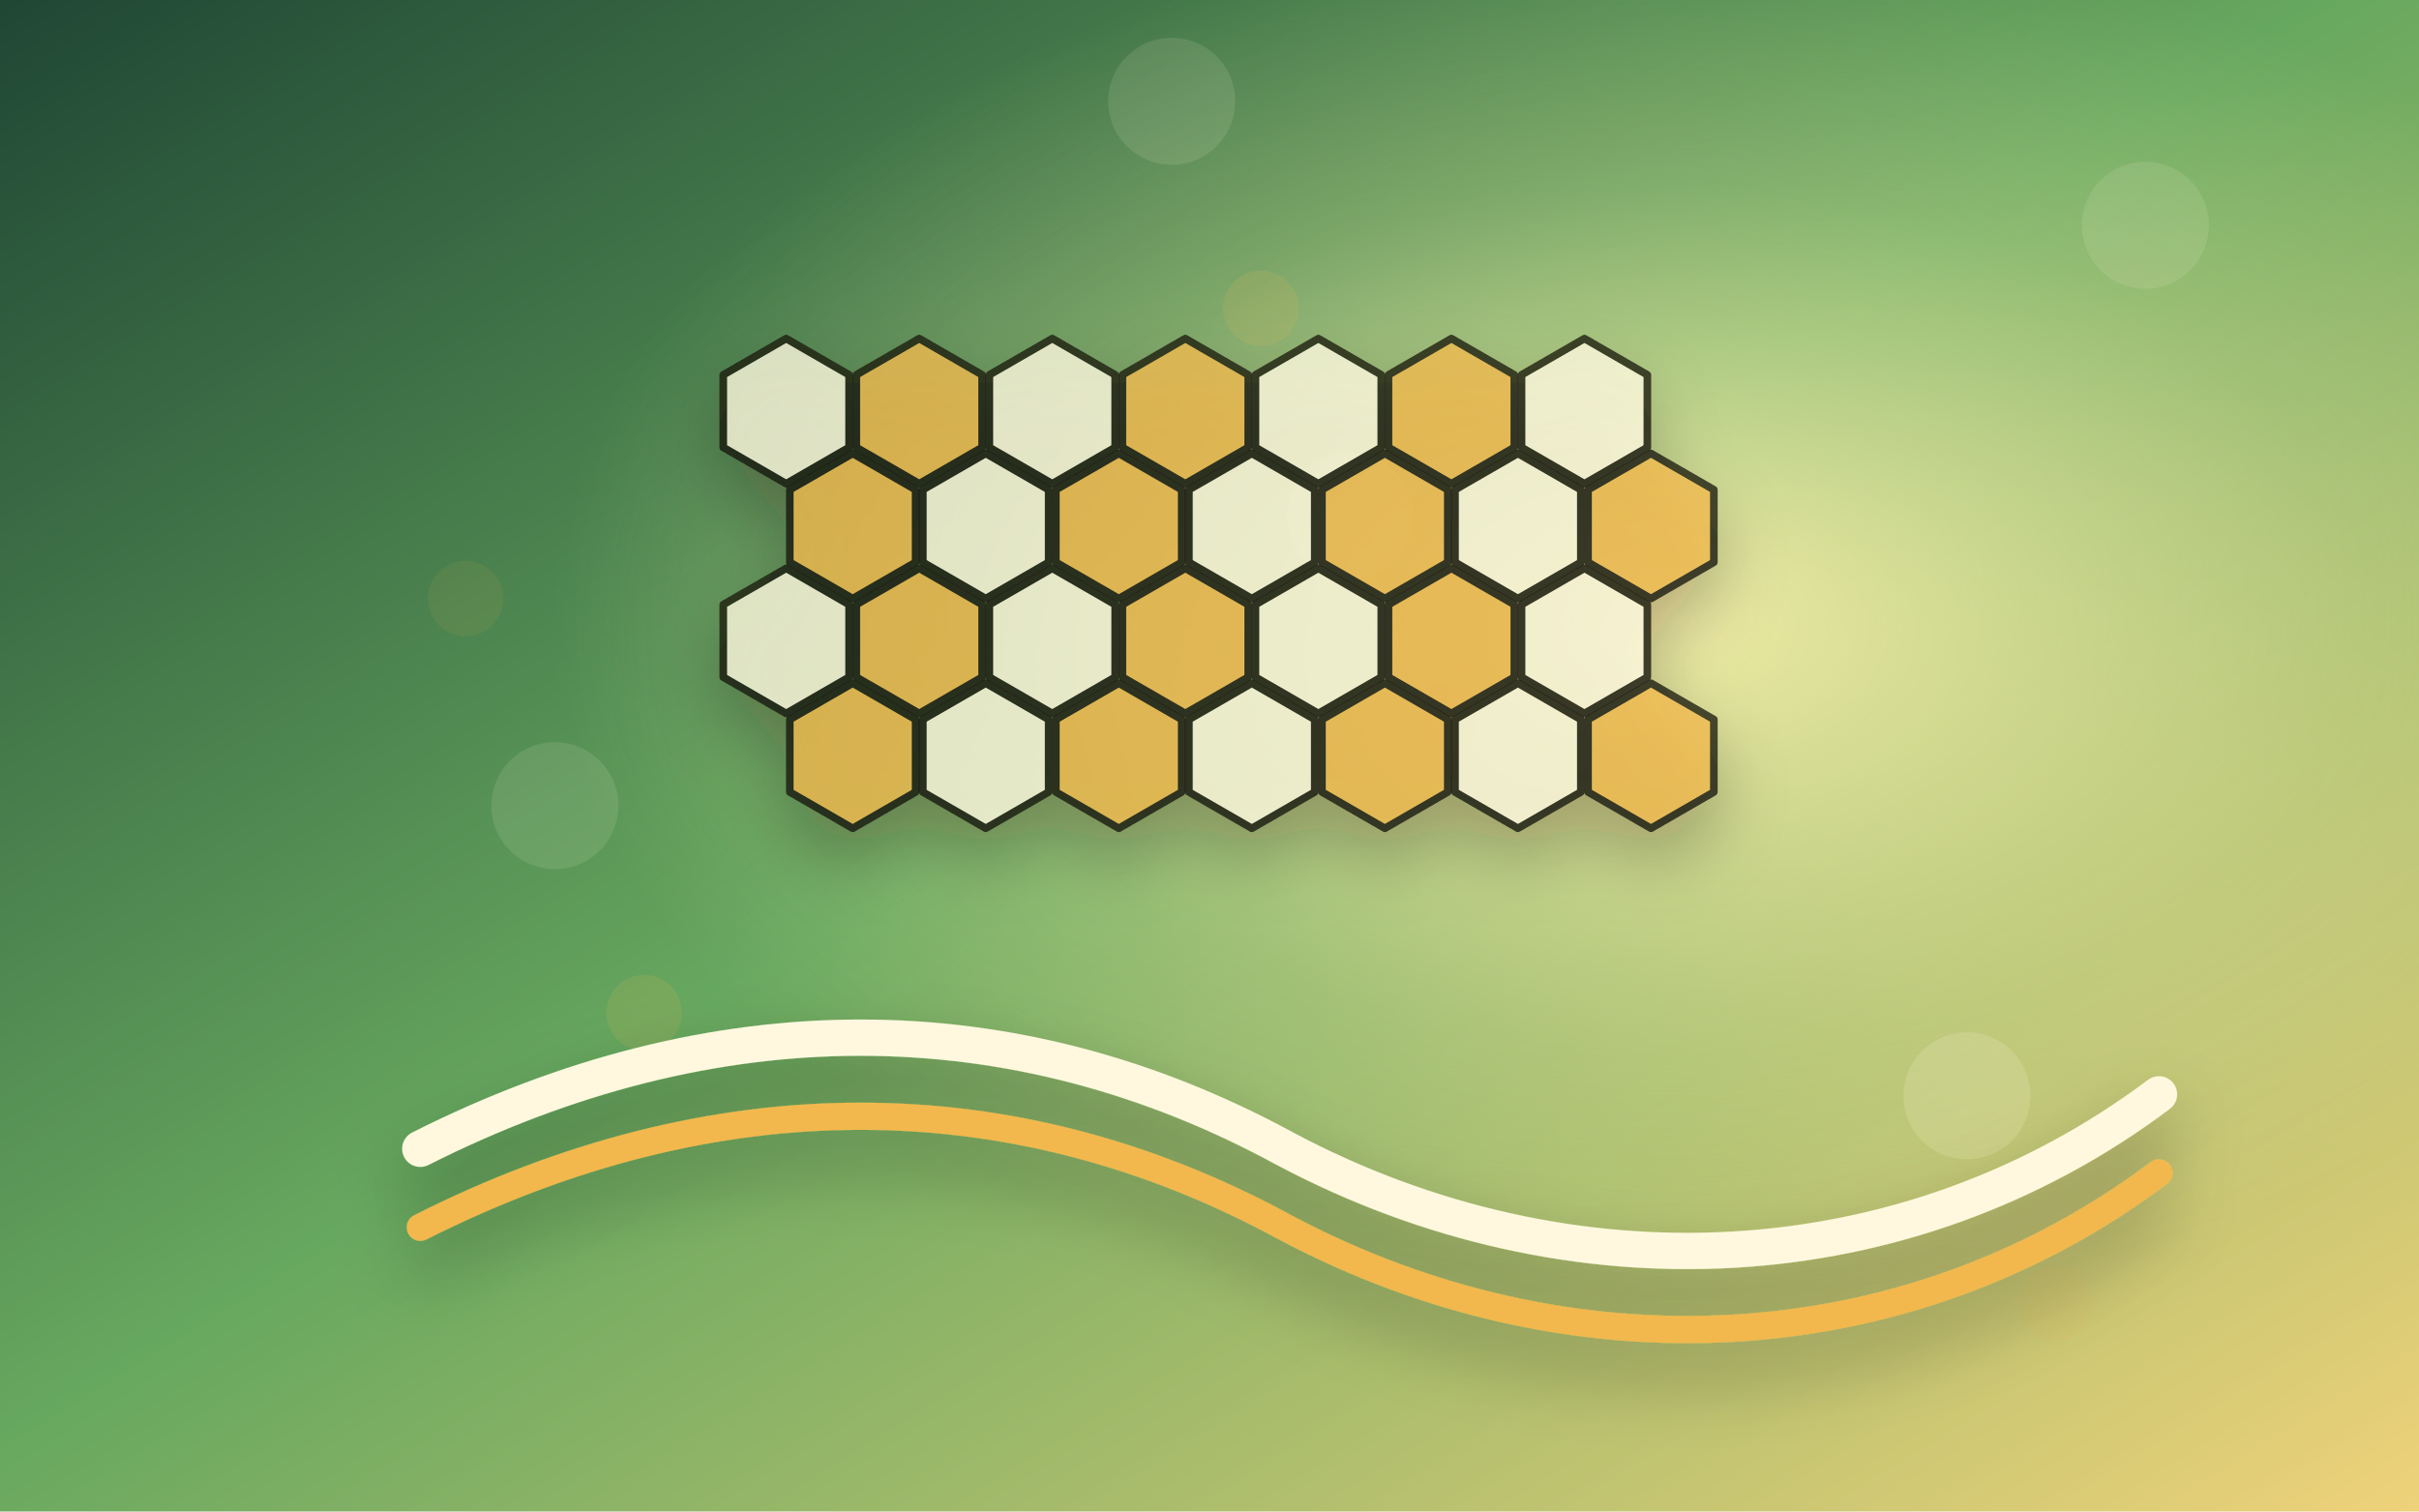
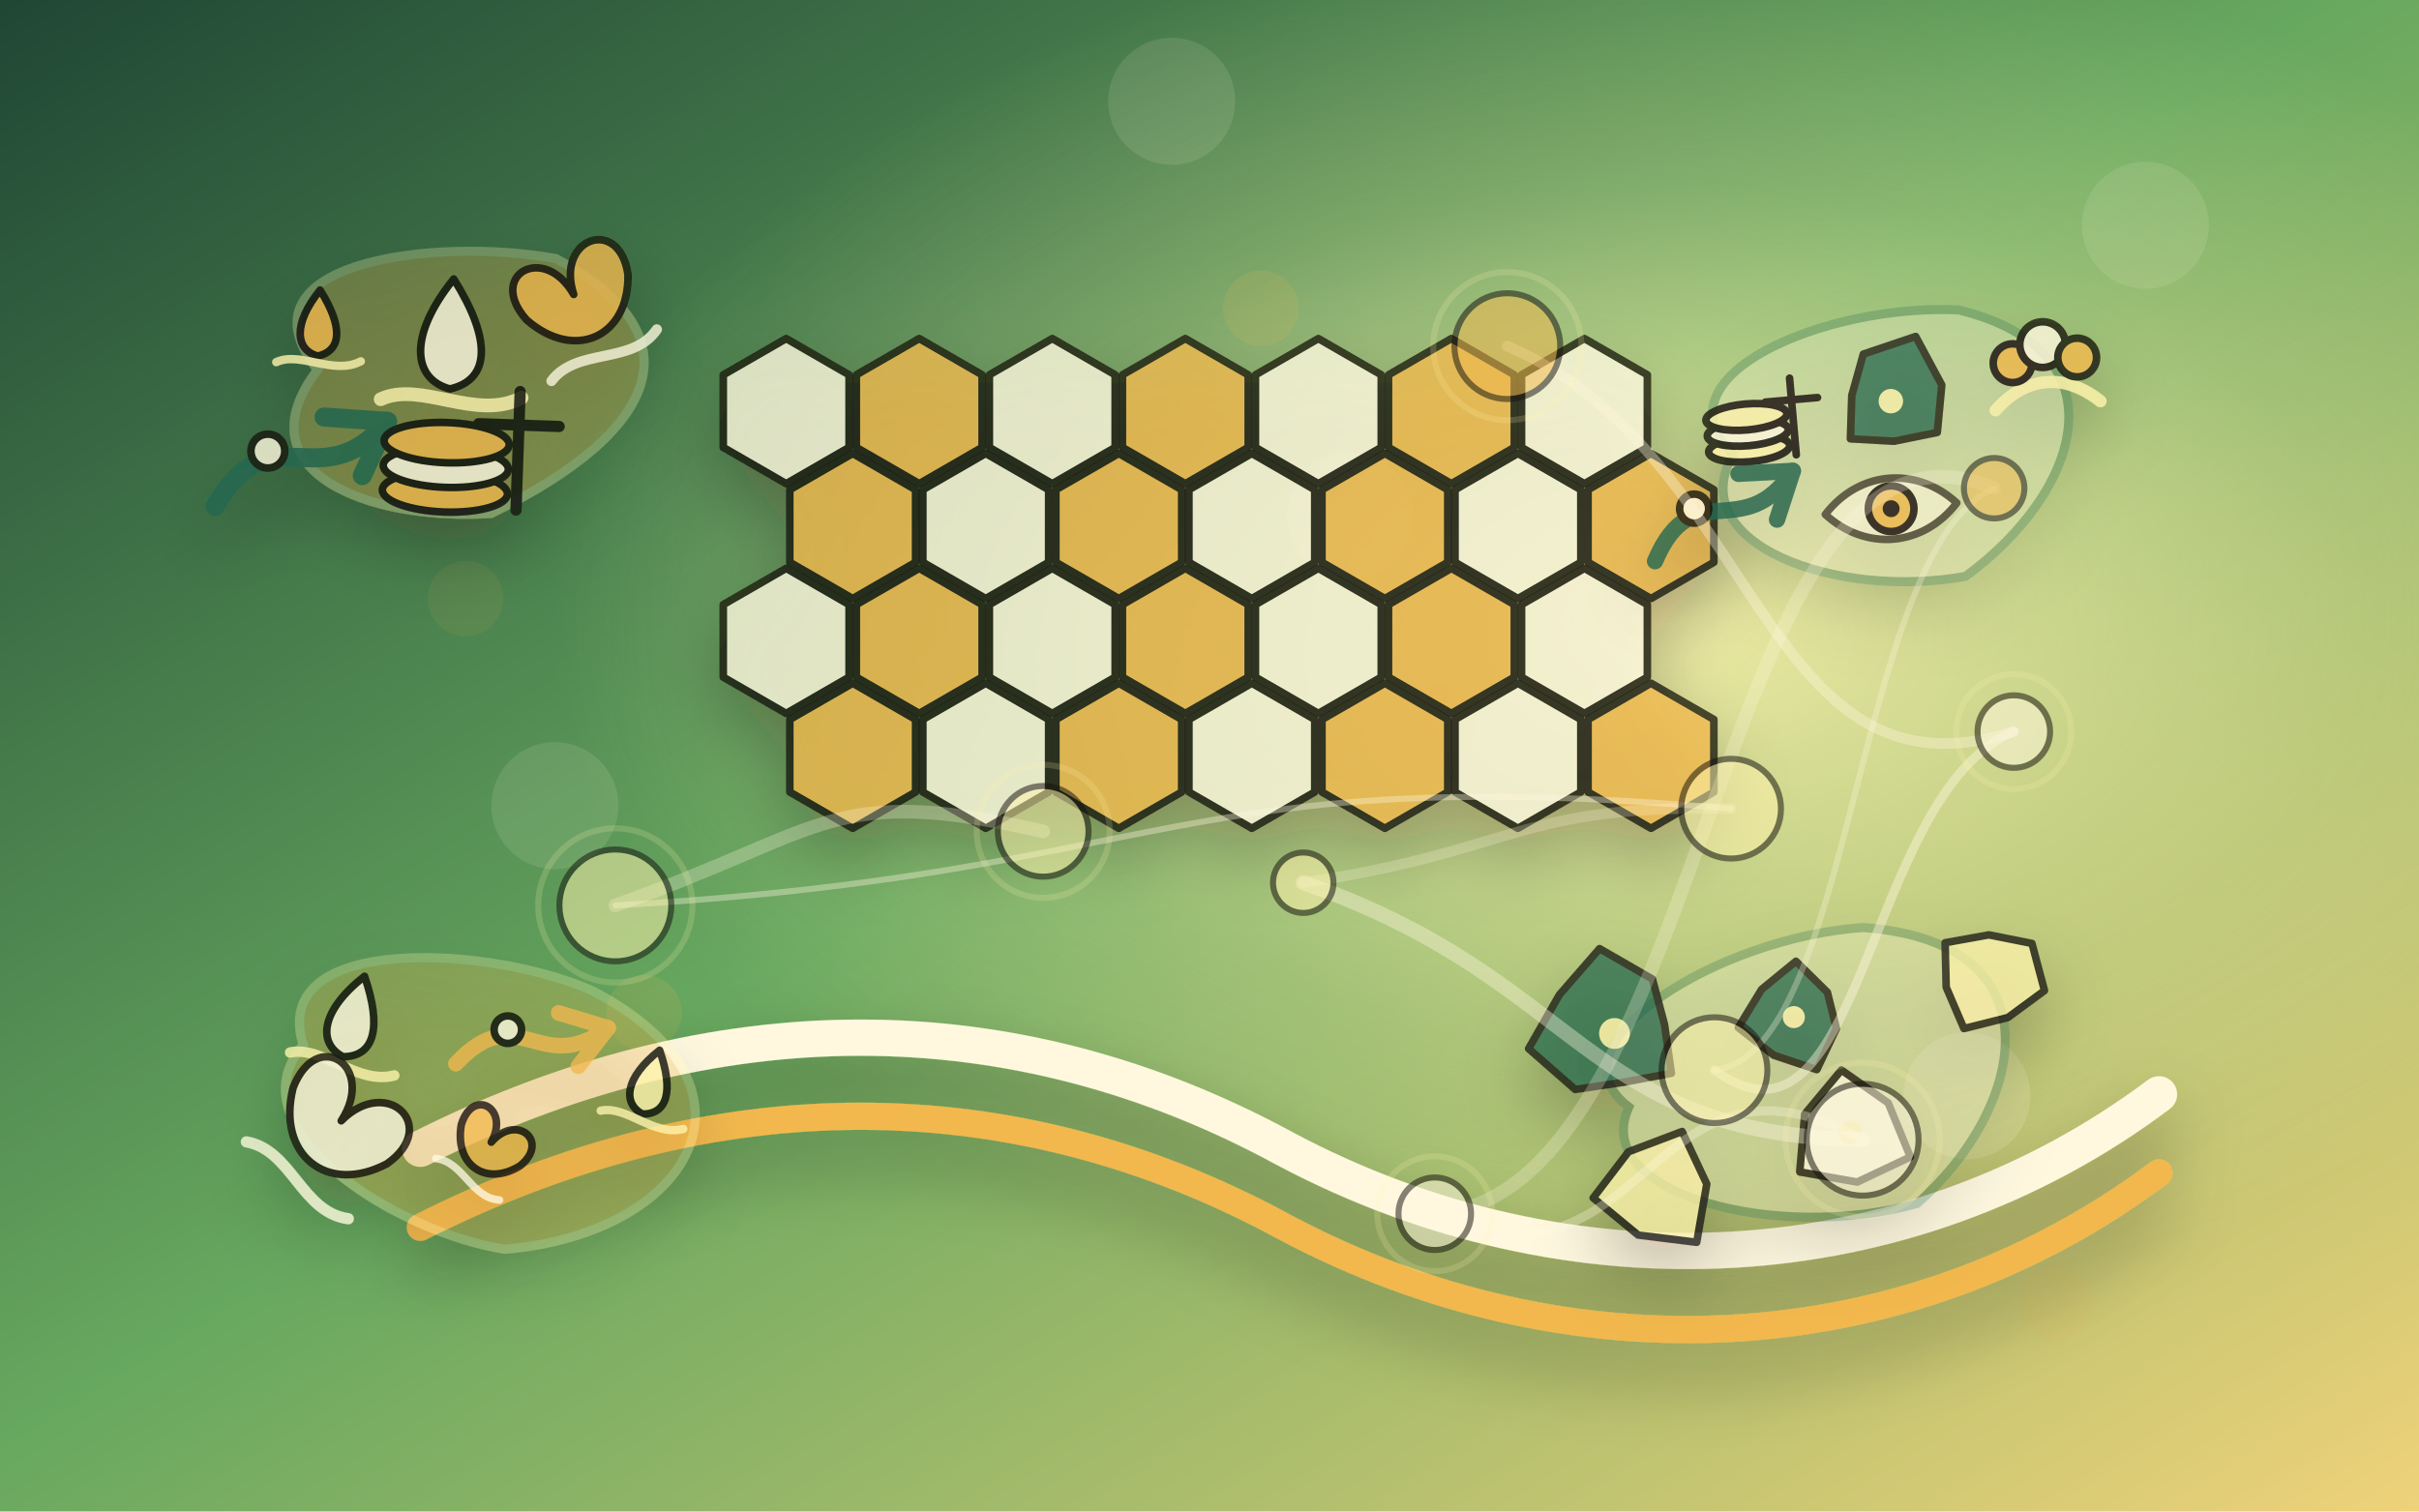
<svg xmlns="http://www.w3.org/2000/svg" width="1600" height="1000" viewBox="0 0 1600 1000" role="img" aria-labelledby="title desc">
  <defs>
    <linearGradient id="posterBg" x1="0" y1="0" x2="1" y2="1">
      <stop offset="0%" stop-color="#1f4634" />
      <stop offset="48%" stop-color="#67a85f" />
      <stop offset="100%" stop-color="#efd27a" />
    </linearGradient>
    <radialGradient id="warmGlow" cx="69%" cy="41%" r="46%">
      <stop offset="0%" stop-color="#fff3ad" stop-opacity=".88" />
      <stop offset="62%" stop-color="#fff3ad" stop-opacity=".24" />
      <stop offset="100%" stop-color="#fff3ad" stop-opacity="0" />
    </radialGradient>
    <filter id="posterShadow" x="-20%" y="-20%" width="140%" height="150%">
      <feDropShadow dx="0" dy="22" stdDeviation="22" flood-color="#140d08" flood-opacity=".32" />
    </filter>
    <filter id="hardInk" x="-20%" y="-20%" width="140%" height="150%">
      <feDropShadow dx="6" dy="8" stdDeviation="0" flood-color="#12100c" flood-opacity=".34" />
    </filter>
    <style>
      .ink { stroke: #16120d; stroke-width: 8; stroke-linecap: round; stroke-linejoin: round; }
      .thin { stroke: #16120d; stroke-width: 5; stroke-linecap: round; stroke-linejoin: round; }
    </style>
  </defs>
  <rect width="1600" height="1000" fill="url(#posterBg)" />
  <rect width="1600" height="1000" fill="url(#warmGlow)" />
  <circle cx="952" cy="478" r="25" fill="#f2b84d" opacity="0.08" />
  <circle cx="1419" cy="149" r="42" fill="#fff8df" opacity="0.11" />
  <circle cx="426" cy="670" r="25" fill="#f2b84d" opacity="0.13" />
  <circle cx="893" cy="341" r="42" fill="#fff8df" opacity="0.16" />
  <circle cx="1360" cy="862" r="25" fill="#f2b84d" opacity="0.08" />
  <circle cx="367" cy="533" r="42" fill="#fff8df" opacity="0.11" />
  <circle cx="834" cy="204" r="25" fill="#f2b84d" opacity="0.13" />
  <circle cx="1301" cy="725" r="42" fill="#fff8df" opacity="0.16" />
  <circle cx="308" cy="396" r="25" fill="#f2b84d" opacity="0.08" />
  <circle cx="775" cy="67" r="42" fill="#fff8df" opacity="0.11" />
  <g filter="url(#posterShadow)">
    <g id="poster-growth-honeycomb">
      <polygon points="561.6,296.0 520.0,320.0 478.4,296.0 478.4,248.0 520.0,224.0 561.6,248.0" fill="#fff8df" opacity=".78" class="thin" />
      <polygon points="649.6,296.0 608.0,320.0 566.4,296.0 566.4,248.0 608.0,224.0 649.6,248.0" fill="#f2b84d" opacity=".78" class="thin" />
      <polygon points="737.6,296.0 696.0,320.0 654.4,296.0 654.4,248.0 696.0,224.0 737.6,248.0" fill="#fff8df" opacity=".78" class="thin" />
      <polygon points="825.6,296.0 784.0,320.0 742.4,296.0 742.4,248.0 784.0,224.0 825.6,248.0" fill="#f2b84d" opacity=".78" class="thin" />
      <polygon points="913.6,296.0 872.0,320.0 830.4,296.0 830.4,248.0 872.0,224.0 913.6,248.0" fill="#fff8df" opacity=".78" class="thin" />
      <polygon points="1001.6,296.0 960.0,320.0 918.4,296.0 918.4,248.0 960.0,224.0 1001.6,248.0" fill="#f2b84d" opacity=".78" class="thin" />
      <polygon points="1089.6,296.0 1048.0,320.0 1006.4,296.0 1006.4,248.0 1048.0,224.0 1089.6,248.0" fill="#fff8df" opacity=".78" class="thin" />
      <polygon points="605.6,372.0 564.0,396.0 522.4,372.0 522.4,324.0 564.0,300.0 605.6,324.0" fill="#f2b84d" opacity=".78" class="thin" />
      <polygon points="693.6,372.0 652.0,396.0 610.4,372.0 610.4,324.0 652.0,300.0 693.6,324.0" fill="#fff8df" opacity=".78" class="thin" />
      <polygon points="781.6,372.0 740.0,396.0 698.4,372.0 698.4,324.0 740.0,300.0 781.6,324.0" fill="#f2b84d" opacity=".78" class="thin" />
      <polygon points="869.6,372.0 828.0,396.0 786.4,372.0 786.4,324.0 828.0,300.0 869.6,324.0" fill="#fff8df" opacity=".78" class="thin" />
      <polygon points="957.6,372.0 916.0,396.0 874.4,372.0 874.4,324.0 916.0,300.0 957.6,324.0" fill="#f2b84d" opacity=".78" class="thin" />
      <polygon points="1045.6,372.0 1004.0,396.0 962.4,372.0 962.4,324.0 1004.0,300.0 1045.6,324.0" fill="#fff8df" opacity=".78" class="thin" />
      <polygon points="1133.6,372.0 1092.0,396.0 1050.4,372.0 1050.4,324.0 1092.0,300.0 1133.6,324.0" fill="#f2b84d" opacity=".78" class="thin" />
      <polygon points="561.6,448.0 520.0,472.0 478.4,448.0 478.4,400.0 520.0,376.0 561.6,400.0" fill="#fff8df" opacity=".78" class="thin" />
      <polygon points="649.6,448.0 608.0,472.0 566.4,448.0 566.4,400.0 608.0,376.0 649.6,400.0" fill="#f2b84d" opacity=".78" class="thin" />
      <polygon points="737.6,448.0 696.0,472.0 654.4,448.0 654.4,400.0 696.0,376.0 737.6,400.0" fill="#fff8df" opacity=".78" class="thin" />
      <polygon points="825.6,448.0 784.0,472.0 742.4,448.0 742.4,400.0 784.0,376.0 825.6,400.0" fill="#f2b84d" opacity=".78" class="thin" />
      <polygon points="913.6,448.0 872.0,472.0 830.4,448.0 830.4,400.0 872.0,376.0 913.6,400.0" fill="#fff8df" opacity=".78" class="thin" />
      <polygon points="1001.6,448.0 960.0,472.0 918.4,448.0 918.4,400.0 960.0,376.0 1001.6,400.0" fill="#f2b84d" opacity=".78" class="thin" />
      <polygon points="1089.6,448.0 1048.0,472.0 1006.4,448.0 1006.4,400.0 1048.0,376.0 1089.6,400.0" fill="#fff8df" opacity=".78" class="thin" />
      <polygon points="605.6,524.0 564.0,548.0 522.4,524.0 522.4,476.0 564.0,452.0 605.6,476.0" fill="#f2b84d" opacity=".78" class="thin" />
      <polygon points="693.6,524.0 652.0,548.0 610.4,524.0 610.4,476.0 652.0,452.0 693.6,476.0" fill="#fff8df" opacity=".78" class="thin" />
      <polygon points="781.6,524.0 740.0,548.0 698.4,524.0 698.4,476.0 740.0,452.0 781.6,476.0" fill="#f2b84d" opacity=".78" class="thin" />
      <polygon points="869.6,524.0 828.0,548.0 786.4,524.0 786.4,476.0 828.0,452.0 869.6,476.0" fill="#fff8df" opacity=".78" class="thin" />
      <polygon points="957.6,524.0 916.0,548.0 874.4,524.0 874.4,476.0 916.0,452.0 957.6,476.0" fill="#f2b84d" opacity=".78" class="thin" />
      <polygon points="1045.6,524.0 1004.0,548.0 962.4,524.0 962.4,476.0 1004.0,452.0 1045.6,476.0" fill="#fff8df" opacity=".78" class="thin" />
      <polygon points="1133.6,524.0 1092.0,548.0 1050.4,524.0 1050.4,476.0 1092.0,452.0 1133.6,476.0" fill="#f2b84d" opacity=".78" class="thin" />
      <path d="M278 760 C472 662 670 662 850 760 C1038 860 1260 850 1428 724" fill="none" stroke="#fff8df" stroke-width="24" stroke-linecap="round" />
      <path d="M278 812 C472 714 670 714 850 812 C1038 912 1260 902 1428 776" fill="none" stroke="#f2b84d" stroke-width="18" stroke-linecap="round" />
    </g>
  </g>
+   <g id="semantic-layer-icons" filter="url(#posterShadow)">
+     <g transform="rotate(2.0 306.0 248.0)" opacity=".92">
+       <path d="M210.0 248.0 C151.0 179.0 284.0 157.0 365.0 169.0 C461.0 216.0 439.0 280.0 328.0 339.0 C247.0 347.0 161.0 317.0 210.0 248.0Z" fill="#f2b84d" opacity=".28" stroke="#fff3ad" stroke-width="6" />
+       <g opacity=".86">
+         <path d="M209.8 195.2 C192.2 218.7 195.1 235.5 209.8 238.9 C225.8 234.7 225.8 218.7 209.8 195.2Z" fill="#f2b84d" class="thin" />
+         <path d="M182.5 243.9 C198.0 235.9 220.7 251.5 238.4 241.4" fill="none" stroke="#fff3ad" stroke-width="5.5" stroke-linecap="round" />
+       </g>
+       <g opacity=".86">
+         <path d="M297.9 184.8 C268.5 224.0 273.4 252.0 297.9 257.6 C324.5 250.6 324.5 224.0 297.9 184.8Z" fill="#fff8df" class="thin" />
+         <path d="M252.4 266.0 C278.3 252.7 316.1 278.6 345.5 261.8" fill="none" stroke="#fff3ad" stroke-width="9.1" stroke-linecap="round" />
+       </g>
+       <g transform="rotate(-26 383.0 200.2)" opacity=".84">
+         <path d="M346.3 193.4 C334.0 155.4 377.6 151.3 381.6 190.7 C385.7 151.3 430.6 155.4 419.7 193.4 C403.4 231.5 364.0 231.5 346.3 193.4Z" fill="#f2b84d" class="thin" />
+         <path d="M344.9 237.0 C369.4 223.4 398.0 249.2 422.4 234.2" fill="none" stroke="#fff8df" stroke-width="6.8" stroke-linecap="round" />
+       </g>
+       <g opacity=".86">
+         <path d="M145.4 340.7 C180.4 274.9 214.0 335.1 257.4 280.5" fill="none" stroke="#23664f" stroke-width="12.6" stroke-linecap="round" />
+         <path d="M257.4 280.5 L215.4 279.1 M257.4 280.5 L242.0 316.9" fill="none" stroke="#23664f" stroke-width="12.6" stroke-linecap="round" />
+         <circle cx="179.0" cy="302.9" r="11.2" fill="#fff8df" class="thin" />
+       </g>
+       <g opacity=".86">
+         <ellipse cx="297.0" cy="325.8" rx="41.4" ry="13.3" fill="#f2b84d" class="thin" />
+         <ellipse cx="297.0" cy="309.5" rx="41.4" ry="13.3" fill="#fff8df" class="thin" />
+         <ellipse cx="297.0" cy="293.2" rx="41.4" ry="13.3" fill="#f2b84d" class="thin" />
+         <path d="M344.4 257.7 L344.4 336.2 M317.7 279.9 L371.0 279.9" stroke="#16120d" stroke-width="7.4" stroke-linecap="round" />
+       </g>
+     </g>
+     <g transform="rotate(-5.0 1254.0 291.0)" opacity=".92">
+       <path d="M1146.0 291.0 C1097.0 235.0 1216.0 197.0 1303.0 209.0 C1411.0 246.0 1373.0 336.0 1292.0 385.0 C1205.0 393.0 1107.0 347.0 1146.0 291.0Z" fill="#fff8df" opacity=".28" stroke="#23664f" stroke-width="6" />
+       <g opacity=".86">
+         <ellipse cx="1156.8" cy="288.4" rx="26.9" ry="8.6" fill="#fff3ad" class="thin" />
+         <ellipse cx="1156.8" cy="277.8" rx="26.9" ry="8.6" fill="#fff8df" class="thin" />
+         <ellipse cx="1156.8" cy="267.3" rx="26.9" ry="8.6" fill="#fff3ad" class="thin" />
+         <path d="M1187.5 244.2 L1187.5 295.1 M1170.2 258.6 L1204.8 258.6" stroke="#16120d" stroke-width="5.0" stroke-linecap="round" />
+       </g>
+       <g opacity=".78">
+         <polygon points="1281.7,288.5 1252.7,291.8 1224.1,287.7 1227.5,259.2 1237.5,232.6 1273.0,224.0 1287.4,257.5" fill="#23664f" class="thin" />
+         <circle cx="1252.9" cy="265.2" r="8.1" fill="#fff3ad" />
+       </g>
+       <g opacity=".86">
+         <path d="M1321.4 277.3 C1343.4 256.4 1369.0 256.4 1391.0 277.3" fill="none" stroke="#fff3ad" stroke-width="8.1" stroke-linecap="round" />
+         <circle cx="1335.3" cy="247.2" r="12.8" fill="#f2b84d" class="thin" />
+         <circle cx="1356.2" cy="236.7" r="15.1" fill="#fff8df" class="thin" />
+         <circle cx="1378.2" cy="247.2" r="12.8" fill="#f2b84d" class="thin" />
+       </g>
+       <g opacity=".86">
+         <path d="M1088.3 357.1 C1118.3 300.7 1147.1 352.3 1184.3 305.5" fill="none" stroke="#23664f" stroke-width="10.8" stroke-linecap="round" />
+         <path d="M1184.3 305.5 L1148.3 304.3 M1184.3 305.5 L1171.1 336.7" fill="none" stroke="#23664f" stroke-width="10.8" stroke-linecap="round" />
+         <circle cx="1117.1" cy="324.7" r="9.6" fill="#fff8df" class="thin" />
+       </g>
+       <g opacity=".84">
+         <path d="M1203.2 336.1 C1227.8 309.2 1265.9 309.2 1290.5 336.1 C1265.9 363.0 1227.8 363.0 1203.2 336.1Z" fill="#fff8df" opacity=".74" class="thin" />
+         <circle cx="1246.9" cy="336.1" r="15.1" fill="#f2b84d" class="thin" />
+         <circle cx="1246.9" cy="336.1" r="5.6" fill="#16120d" />
+       </g>
+     </g>
+     <g transform="rotate(15.0 330.0 726.0)" opacity=".92">
+       <path d="M196.0 726.0 C154.0 660.0 300.0 630.0 372.0 642.0 C506.0 672.0 476.0 780.0 360.0 822.0 C288.0 830.0 164.0 792.0 196.0 726.0Z" fill="#f2b84d" opacity=".28" stroke="#fff3ad" stroke-width="6" />
+       <g opacity=".86">
+         <path d="M223.4 671.6 C201.1 701.3 204.8 722.5 223.4 726.7 C243.5 721.4 243.5 701.3 223.4 671.6Z" fill="#fff8df" class="thin" />
+         <path d="M188.9 733.1 C208.5 723.0 237.1 742.6 259.4 729.9" fill="none" stroke="#fff3ad" stroke-width="6.9" stroke-linecap="round" />
+       </g>
+       <g opacity=".86">
+         <path d="M296.7 711.9 C325.2 658.4 352.6 707.4 387.9 662.9" fill="none" stroke="#f2b84d" stroke-width="10.3" stroke-linecap="round" />
+         <path d="M387.9 662.9 L353.7 661.8 M387.9 662.9 L375.4 692.6" fill="none" stroke="#f2b84d" stroke-width="10.3" stroke-linecap="round" />
+         <circle cx="324.1" cy="681.2" r="9.1" fill="#fff8df" class="thin" />
+       </g>
+       <g opacity=".86">
+         <path d="M424.6 668.4 C407.0 691.9 409.9 708.7 424.6 712.1 C440.6 707.9 440.6 691.9 424.6 668.4Z" fill="#fff3ad" class="thin" />
+         <path d="M397.3 717.1 C412.8 709.1 435.5 724.7 453.2 714.6" fill="none" stroke="#fff3ad" stroke-width="5.5" stroke-linecap="round" />
+       </g>
+       <g transform="rotate(24 230.4 778.1)" opacity=".84">
+         <path d="M190.4 770.7 C177.1 729.2 224.4 724.8 228.9 767.7 C233.3 724.8 282.2 729.2 270.3 770.7 C252.6 812.1 209.6 812.1 190.4 770.7Z" fill="#fff8df" class="thin" />
+         <path d="M188.9 818.0 C215.6 803.2 246.6 831.4 273.3 815.1" fill="none" stroke="#fff8df" stroke-width="7.4" stroke-linecap="round" />
+       </g>
+       <g transform="rotate(20 331.5 762.1)" opacity=".84">
+         <path d="M307.7 757.7 C299.8 733.0 328.0 730.4 330.6 755.9 C333.2 730.4 362.3 733.0 355.2 757.7 C344.7 782.3 319.2 782.3 307.7 757.7Z" fill="#f2b84d" class="thin" />
+         <path d="M306.8 785.8 C322.7 777.0 341.2 793.8 357.0 784.1" fill="none" stroke="#fff8df" stroke-width="5.0" stroke-linecap="round" />
+       </g>
+     </g>
+     <g transform="rotate(-11.0 1203.0 708.0)" opacity=".92">
+       <path d="M1075.0 708.0 C1028.0 656.0 1156.0 609.0 1250.0 621.0 C1378.0 656.0 1331.0 760.0 1250.0 807.0 C1156.0 815.0 1038.0 760.0 1075.0 708.0Z" fill="#fff8df" opacity=".28" stroke="#23664f" stroke-width="6" />
+       <g opacity=".78">
+         <polygon points="1108.6,658.9 1106.9,691.4 1074.4,691.2 1042.4,689.8 1017.3,657.4 1044.1,626.3 1076.0,601.4 1106.5,627.9" fill="#23664f" class="thin" />
+         <circle cx="1075.0" cy="658.4" r="10.2" fill="#fff3ad" />
+       </g>
+       <g opacity=".78">
+         <polygon points="1219.7,683.1 1201.8,707.4 1175.6,692.6 1156.1,670.2 1176.1,648.3 1201.9,634.4 1218.4,658.5" fill="#23664f" class="thin" />
+         <circle cx="1193.5" cy="670.4" r="7.3" fill="#fff3ad" />
+       </g>
+       <g opacity=".78">
+         <polygon points="1359.6,684.8 1332.4,697.7 1302.5,699.3 1296.2,670.2 1301.1,641.2 1330.5,641.6 1357.4,652.6" fill="#fff3ad" class="thin" />
+         <circle cx="1325.0" cy="669.4" r="6.7" fill="#fff3ad" />
+       </g>
+       <g opacity=".78">
+         <polygon points="1115.9,767.8 1102.0,804.4 1064.9,792.3 1040.4,762.5 1069.1,737.0 1106.5,730.6" fill="#fff3ad" class="thin" />
+         <circle cx="1083.0" cy="765.5" r="8.5" fill="#fff3ad" />
+       </g>
+       <g opacity=".78">
+         <polygon points="1251.5,775.9 1213.8,785.5 1177.8,771.7 1188.3,734.8 1217.7,710.8 1243.9,738.0" fill="#fff8df" class="thin" />
+         <circle cx="1215.5" cy="752.5" r="7.7" fill="#fff3ad" />
+       </g>
+     </g>
+   </g>
+   <g id="root-constellation">
+     <path d="M690.0 550.0 C548.5 518.0 548.5 549.0 407.0 599.0" fill="none" stroke="#fff8df" stroke-width="9" stroke-linecap="round" opacity="0.28" />
+     <path d="M407.0 599.0 C776.0 578.0 776.0 503.0 1145.0 535.0" fill="none" stroke="#fff8df" stroke-width="4" stroke-linecap="round" opacity="0.37" />
+     <path d="M1145.0 535.0 C1003.5 532.0 1003.5 563.0 862.0 584.0" fill="none" stroke="#fff8df" stroke-width="7" stroke-linecap="round" opacity="0.24" />
+     <path d="M862.0 584.0 C1047.0 648.0 1047.0 751.0 1232.0 754.0" fill="none" stroke="#fff8df" stroke-width="10" stroke-linecap="round" opacity="0.39" />
+     <path d="M1232.0 754.0 C1090.5 676.0 1090.5 867.0 949.0 803.0" fill="none" stroke="#fff8df" stroke-width="6" stroke-linecap="round" opacity="0.32" />
+     <path d="M949.0 803.0 C1134.0 792.0 1134.0 245.0 1319.0 323.0" fill="none" stroke="#fff8df" stroke-width="9" stroke-linecap="round" opacity="0.25" />
+     <path d="M1319.0 323.0 C1226.5 364.0 1226.5 697.0 1134.0 708.0" fill="none" stroke="#fff8df" stroke-width="4" stroke-linecap="round" opacity="0.30" />
+     <path d="M1134.0 708.0 C1233.0 780.0 1233.0 525.0 1332.0 484.0" fill="none" stroke="#fff8df" stroke-width="6" stroke-linecap="round" opacity="0.43" />
+     <path d="M1332.0 484.0 C1164.5 538.0 1164.5 301.0 997.0 229.0" fill="none" stroke="#fff8df" stroke-width="7" stroke-linecap="round" opacity="0.36" />
+     <circle cx="690.0" cy="550.0" r="30" fill="#fff3ad" opacity=".52" stroke="#16120d" stroke-width="4" />
+     <circle cx="690.0" cy="550.0" r="44" fill="none" stroke="#fff3ad" stroke-width="4" opacity=".18" />
+     <circle cx="407.0" cy="599.0" r="37" fill="#fff3ad" opacity=".52" stroke="#16120d" stroke-width="4" />
+     <circle cx="407.0" cy="599.0" r="51" fill="none" stroke="#fff3ad" stroke-width="4" opacity=".18" />
+     <circle cx="1145.0" cy="535.0" r="33" fill="#fff3ad" opacity=".52" stroke="#16120d" stroke-width="4" />
+     <circle cx="862.0" cy="584.0" r="20" fill="#fff3ad" opacity=".52" stroke="#16120d" stroke-width="4" />
+     <circle cx="1232.0" cy="754.0" r="37" fill="#fff8df" opacity=".52" stroke="#16120d" stroke-width="4" />
+     <circle cx="1232.0" cy="754.0" r="51" fill="none" stroke="#fff3ad" stroke-width="4" opacity=".18" />
+     <circle cx="949.0" cy="803.0" r="24" fill="#fff8df" opacity=".52" stroke="#16120d" stroke-width="4" />
+     <circle cx="949.0" cy="803.0" r="38" fill="none" stroke="#fff3ad" stroke-width="4" opacity=".18" />
+     <circle cx="1319.0" cy="323.0" r="20" fill="#f2b84d" opacity=".52" stroke="#16120d" stroke-width="4" />
+     <circle cx="1134.0" cy="708.0" r="35" fill="#fff3ad" opacity=".52" stroke="#16120d" stroke-width="4" />
+     <circle cx="1332.0" cy="484.0" r="24" fill="#fff8df" opacity=".52" stroke="#16120d" stroke-width="4" />
+     <circle cx="1332.0" cy="484.0" r="38" fill="none" stroke="#fff3ad" stroke-width="4" opacity=".18" />
+     <circle cx="997.0" cy="229.0" r="35" fill="#f2b84d" opacity=".52" stroke="#16120d" stroke-width="4" />
+     <circle cx="997.0" cy="229.0" r="49" fill="none" stroke="#fff3ad" stroke-width="4" opacity=".18" />
+   </g>
</svg>
